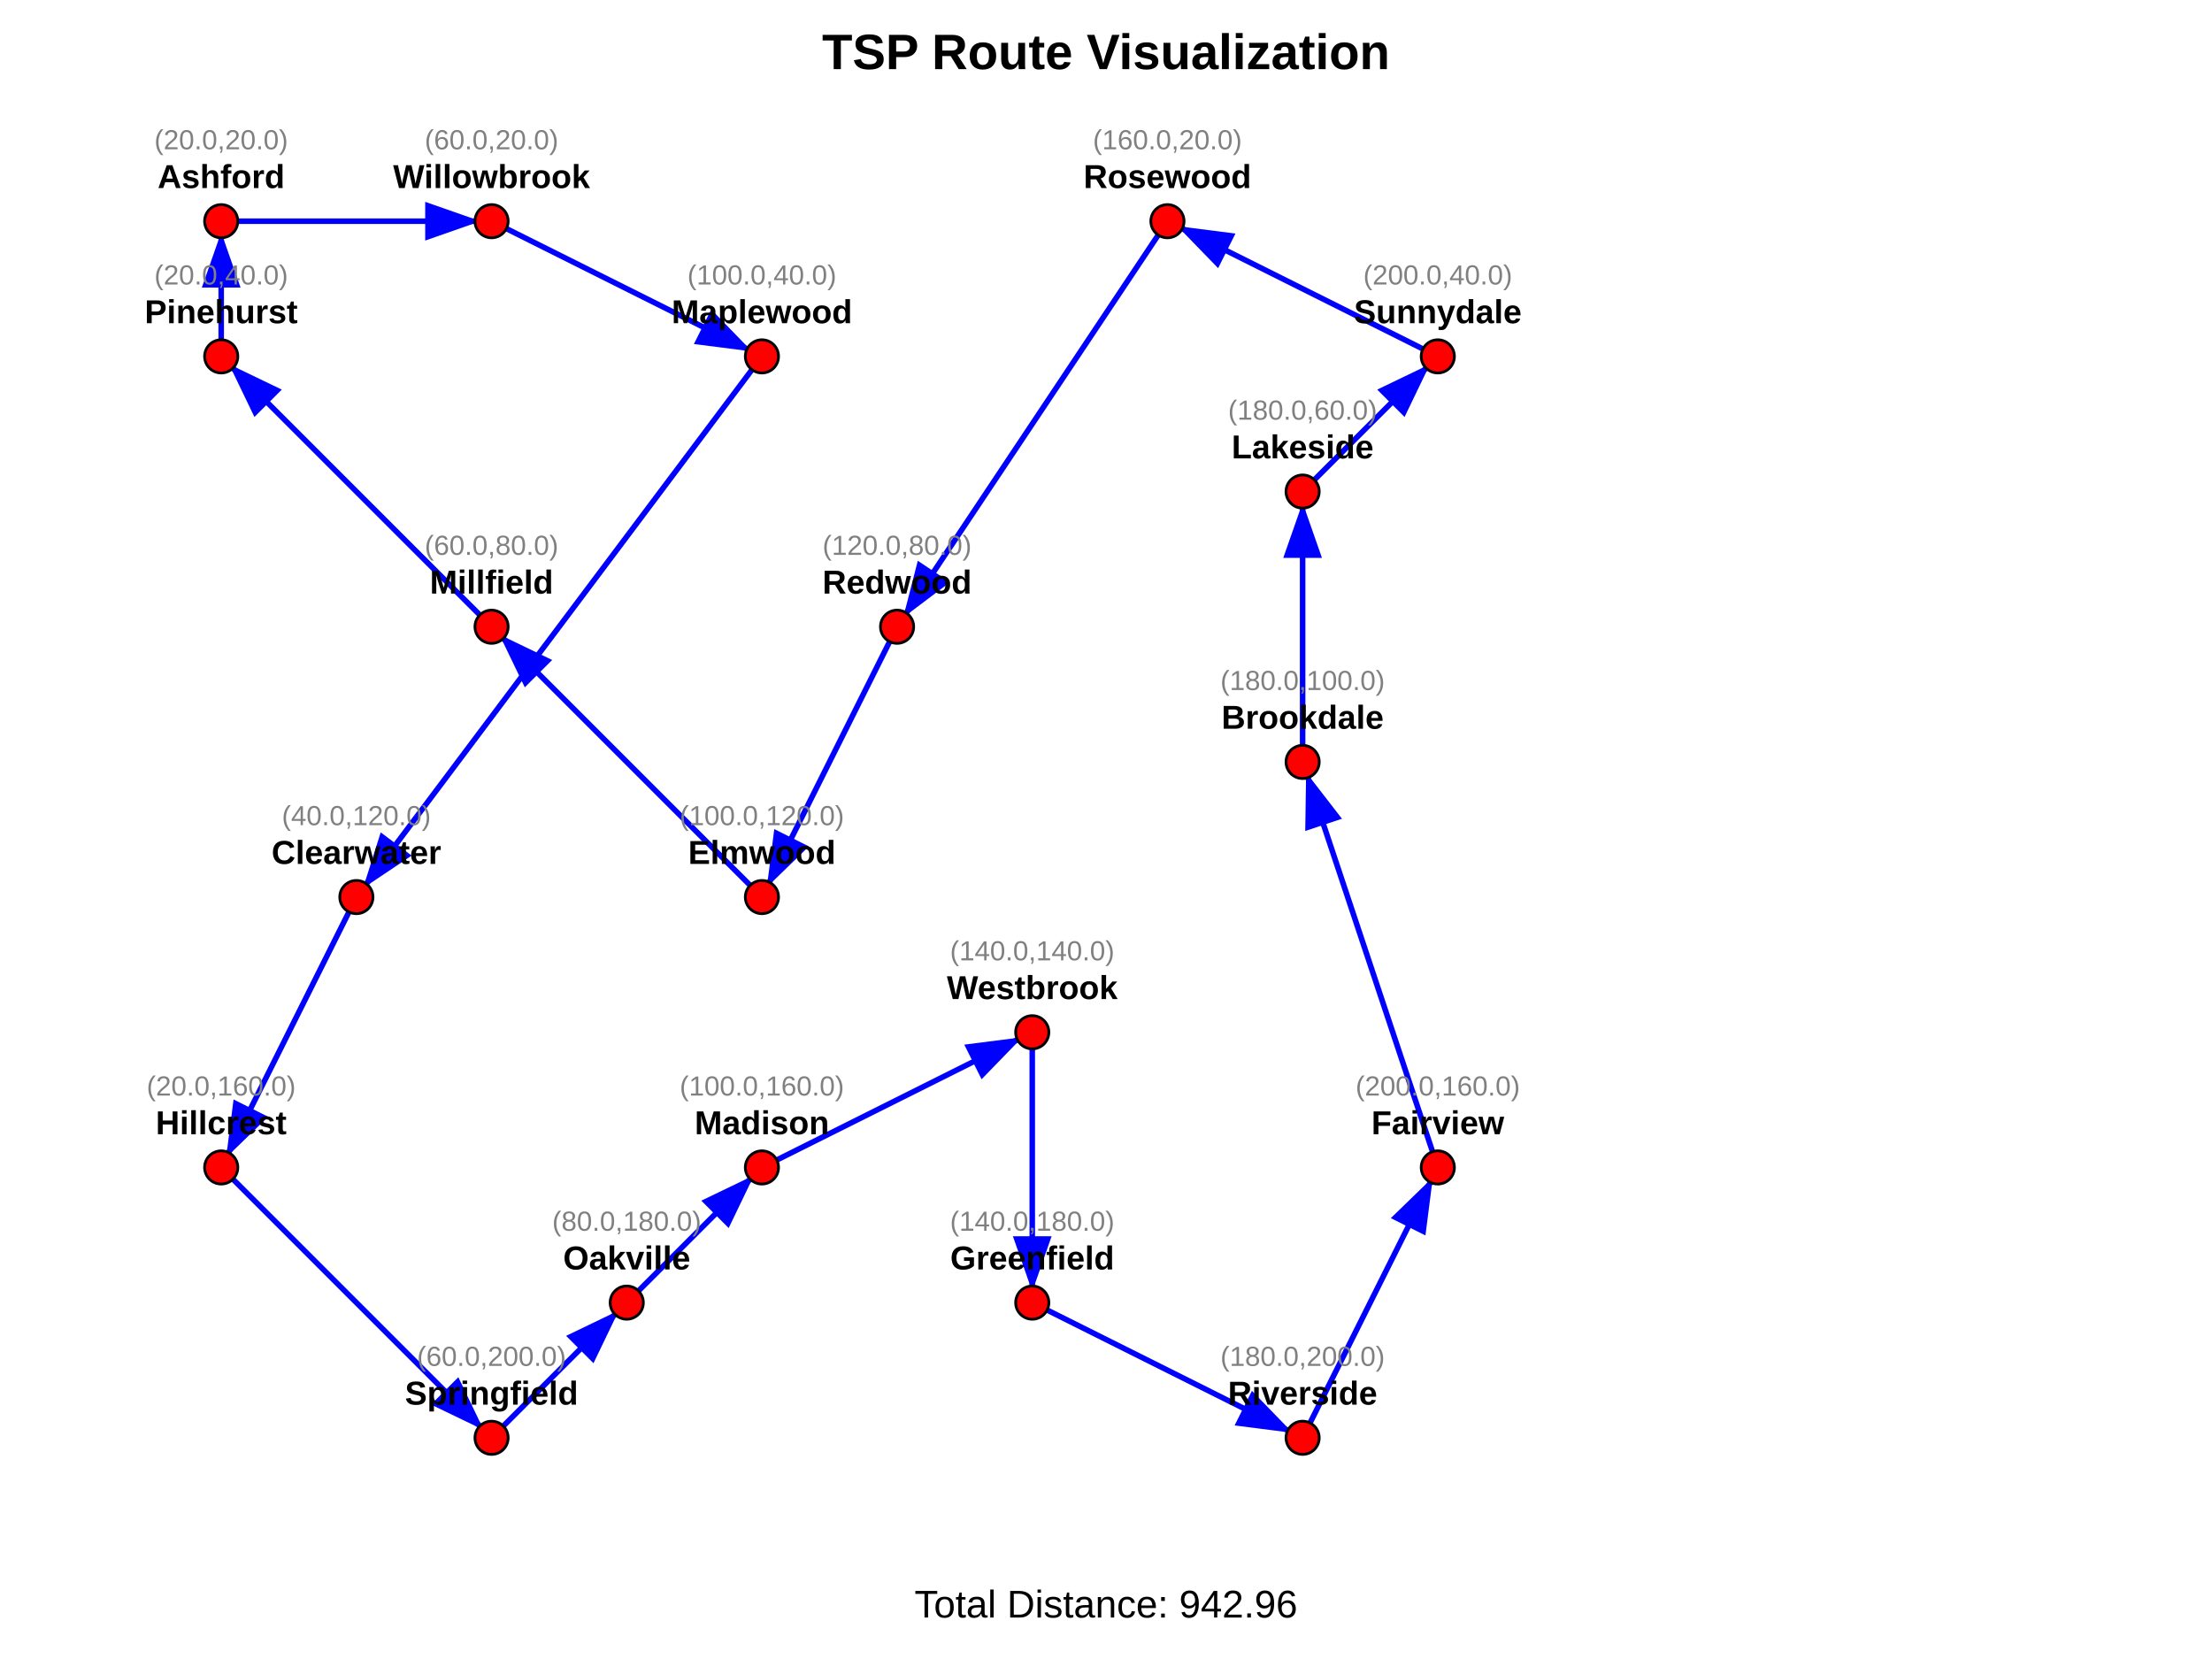
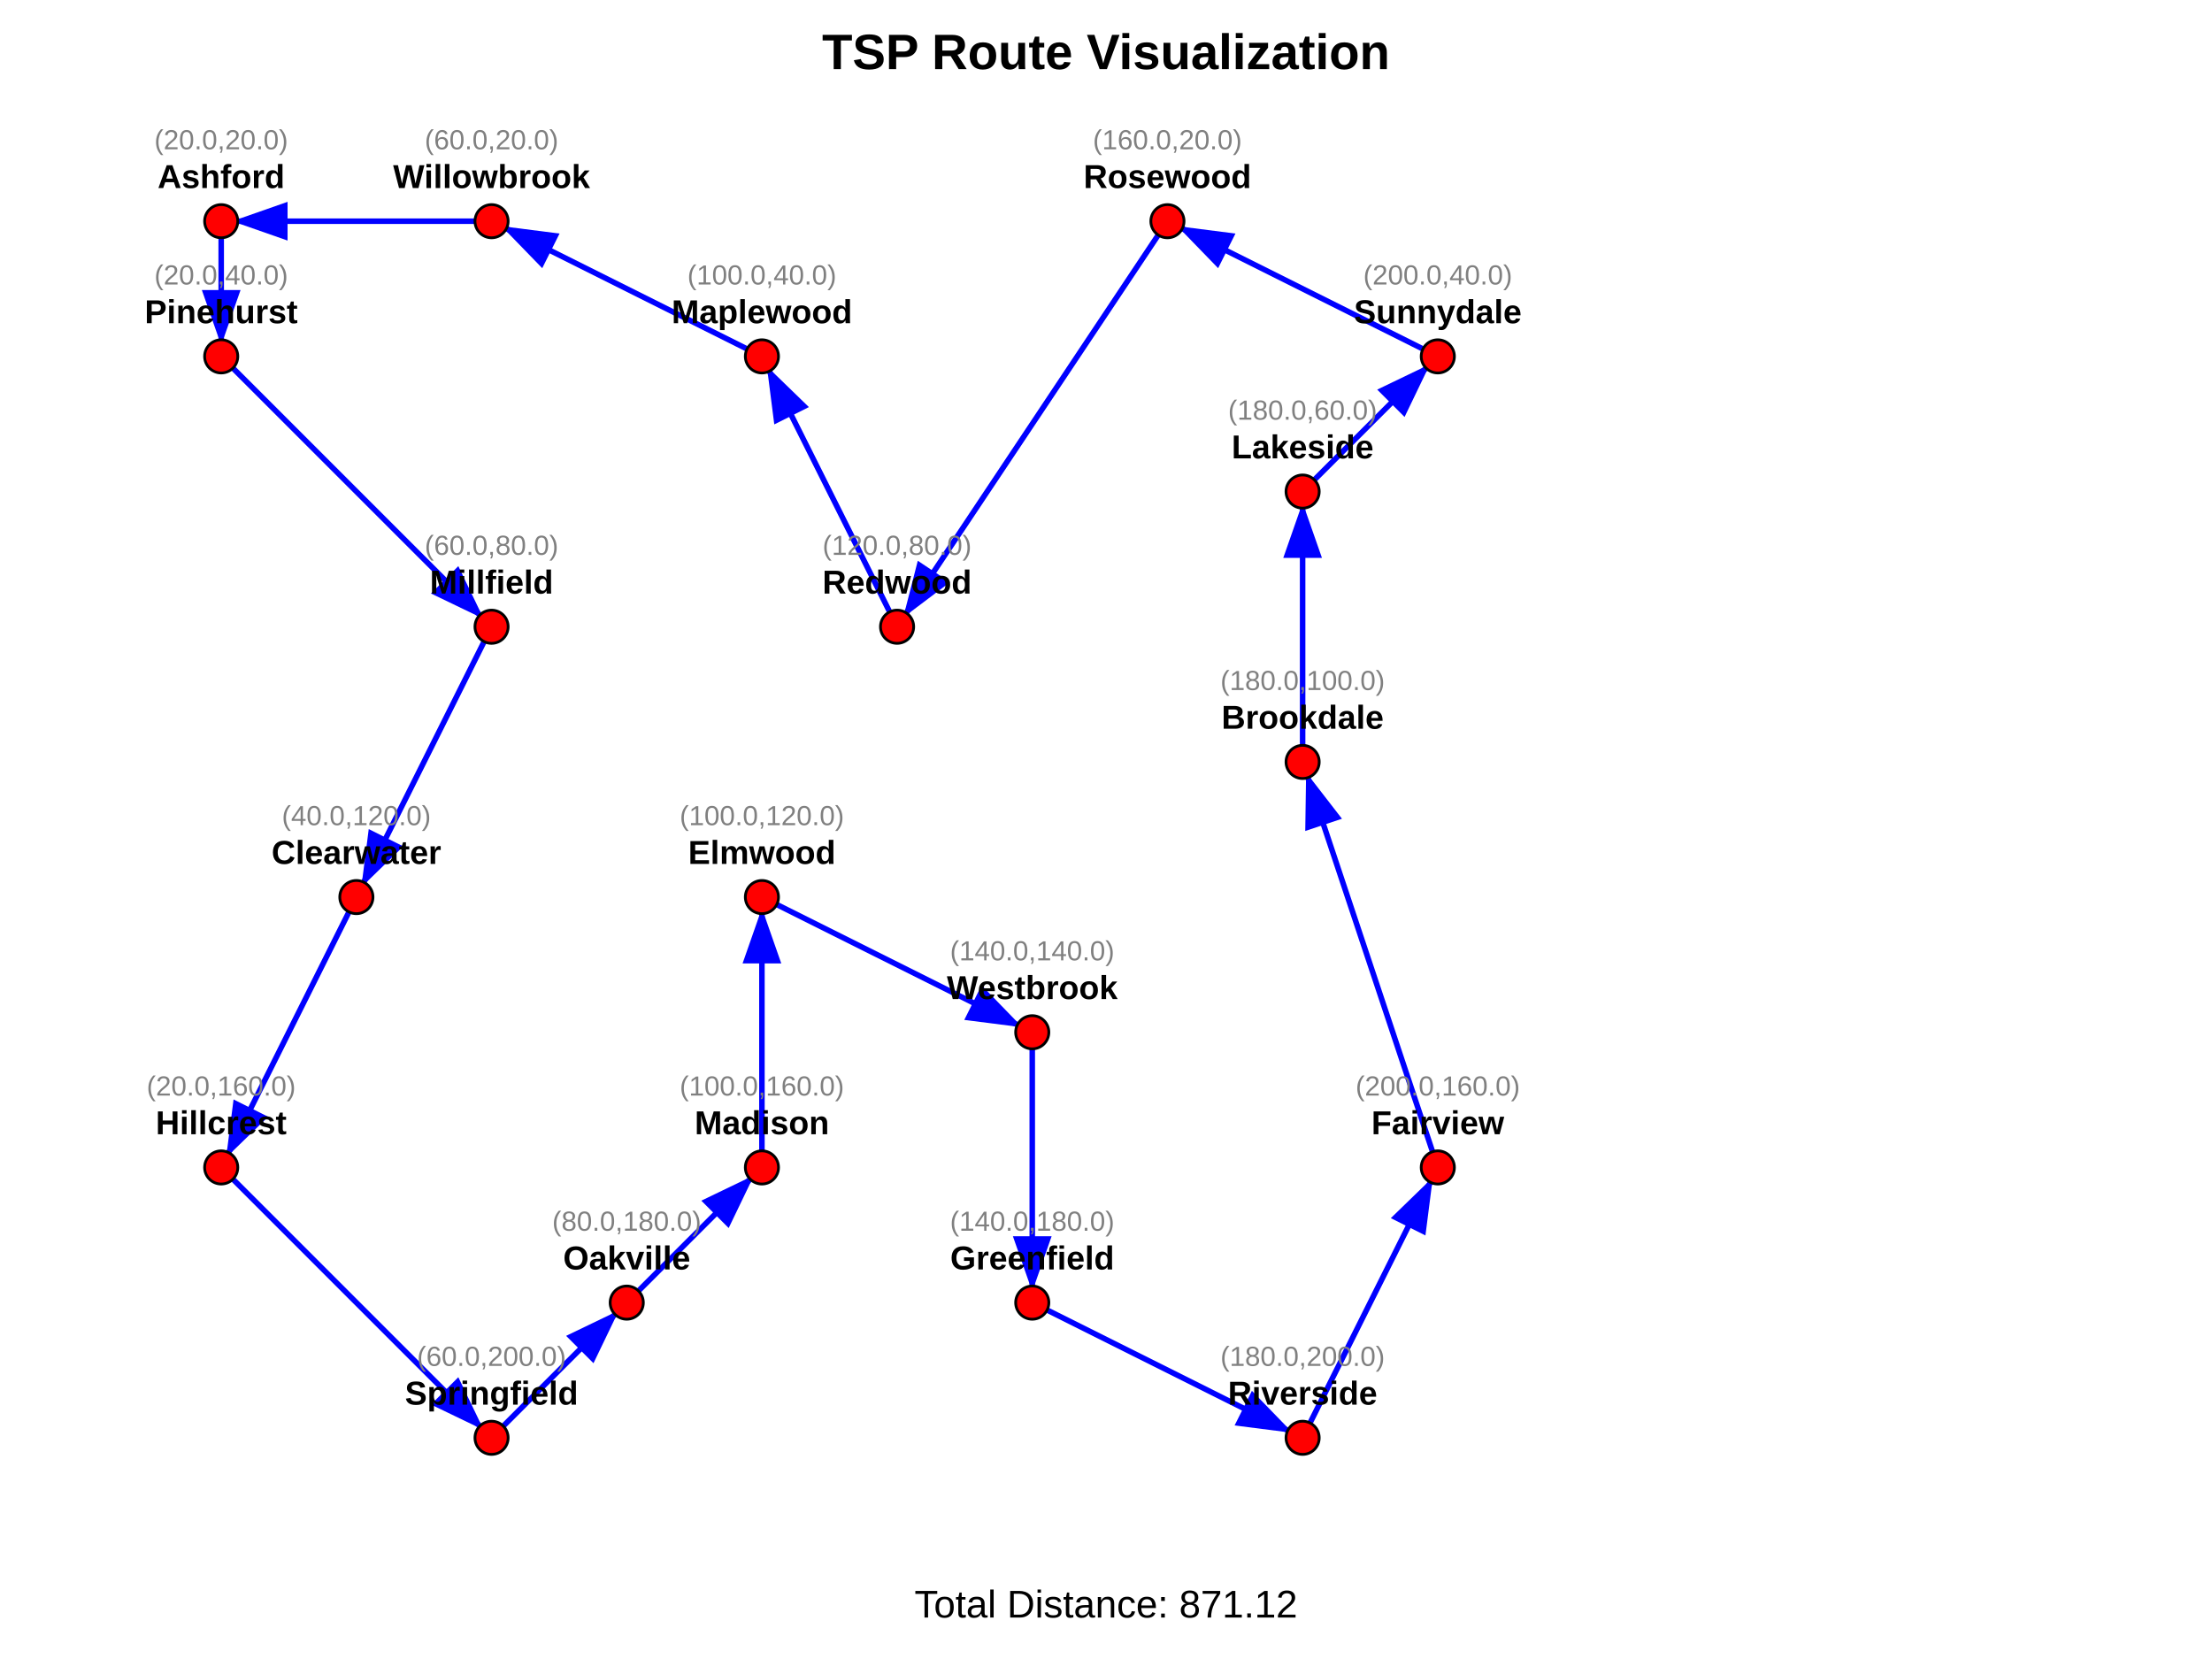
<svg xmlns="http://www.w3.org/2000/svg" width="800" height="600">
  <defs>
    <marker id="arrowhead" markerWidth="10" markerHeight="7" refX="9" refY="3.5" orient="auto">
      <polygon points="0 0, 10 3.5, 0 7" fill="blue" />
    </marker>
  </defs>
-   <line x1="173.54" y1="222.42" x2="84.24" y2="133.13" stroke="blue" stroke-width="2" marker-end="url(#arrowhead)" />
-   <line x1="80.00" y1="122.89" x2="80.00" y2="86.00" stroke="blue" stroke-width="2" marker-end="url(#arrowhead)" />
-   <line x1="86.00" y1="80.00" x2="171.78" y2="80.00" stroke="blue" stroke-width="2" marker-end="url(#arrowhead)" />
-   <line x1="183.14" y1="82.68" x2="270.19" y2="126.21" stroke="blue" stroke-width="2" marker-end="url(#arrowhead)" />
-   <line x1="271.96" y1="133.69" x2="132.49" y2="319.64" stroke="blue" stroke-width="2" marker-end="url(#arrowhead)" />
-   <line x1="126.21" y1="329.81" x2="82.68" y2="416.86" stroke="blue" stroke-width="2" marker-end="url(#arrowhead)" />
-   <line x1="84.24" y1="426.46" x2="173.54" y2="515.76" stroke="blue" stroke-width="2" marker-end="url(#arrowhead)" />
-   <line x1="182.02" y1="515.76" x2="222.42" y2="475.35" stroke="blue" stroke-width="2" marker-end="url(#arrowhead)" />
  <line x1="230.91" y1="466.87" x2="271.31" y2="426.46" stroke="blue" stroke-width="2" marker-end="url(#arrowhead)" />
-   <line x1="280.92" y1="419.54" x2="367.97" y2="376.02" stroke="blue" stroke-width="2" marker-end="url(#arrowhead)" />
+   <line x1="275.56" y1="416.22" x2="275.56" y2="330.44" stroke="blue" stroke-width="2" marker-end="url(#arrowhead)" />
+   <line x1="280.92" y1="327.13" x2="367.97" y2="370.65" stroke="blue" stroke-width="2" marker-end="url(#arrowhead)" />
  <line x1="373.33" y1="379.33" x2="373.33" y2="465.11" stroke="blue" stroke-width="2" marker-end="url(#arrowhead)" />
  <line x1="378.70" y1="473.79" x2="465.74" y2="517.32" stroke="blue" stroke-width="2" marker-end="url(#arrowhead)" />
  <line x1="473.79" y1="514.63" x2="517.32" y2="427.59" stroke="blue" stroke-width="2" marker-end="url(#arrowhead)" />
  <line x1="518.10" y1="416.53" x2="473.01" y2="281.25" stroke="blue" stroke-width="2" marker-end="url(#arrowhead)" />
  <line x1="471.11" y1="269.56" x2="471.11" y2="183.78" stroke="blue" stroke-width="2" marker-end="url(#arrowhead)" />
  <line x1="475.35" y1="173.54" x2="515.76" y2="133.13" stroke="blue" stroke-width="2" marker-end="url(#arrowhead)" />
  <line x1="514.63" y1="126.21" x2="427.59" y2="82.68" stroke="blue" stroke-width="2" marker-end="url(#arrowhead)" />
  <line x1="418.89" y1="84.99" x2="327.77" y2="221.67" stroke="blue" stroke-width="2" marker-end="url(#arrowhead)" />
-   <line x1="321.76" y1="232.03" x2="278.24" y2="319.08" stroke="blue" stroke-width="2" marker-end="url(#arrowhead)" />
-   <line x1="271.31" y1="320.20" x2="182.02" y2="230.91" stroke="blue" stroke-width="2" marker-end="url(#arrowhead)" />
-   <circle cx="177.78" cy="226.67" r="6" fill="red" stroke="black" stroke-width="1" />
-   <circle cx="80.00" cy="128.89" r="6" fill="red" stroke="black" stroke-width="1" />
-   <circle cx="80.00" cy="80.00" r="6" fill="red" stroke="black" stroke-width="1" />
-   <circle cx="177.78" cy="80.00" r="6" fill="red" stroke="black" stroke-width="1" />
-   <circle cx="275.56" cy="128.89" r="6" fill="red" stroke="black" stroke-width="1" />
-   <circle cx="128.89" cy="324.44" r="6" fill="red" stroke="black" stroke-width="1" />
-   <circle cx="80.00" cy="422.22" r="6" fill="red" stroke="black" stroke-width="1" />
-   <circle cx="177.78" cy="520.00" r="6" fill="red" stroke="black" stroke-width="1" />
+   <line x1="321.76" y1="221.30" x2="278.24" y2="134.26" stroke="blue" stroke-width="2" marker-end="url(#arrowhead)" />
+   <line x1="270.19" y1="126.21" x2="183.14" y2="82.68" stroke="blue" stroke-width="2" marker-end="url(#arrowhead)" />
+   <line x1="171.78" y1="80.00" x2="86.00" y2="80.00" stroke="blue" stroke-width="2" marker-end="url(#arrowhead)" />
+   <line x1="80.00" y1="86.00" x2="80.00" y2="122.89" stroke="blue" stroke-width="2" marker-end="url(#arrowhead)" />
+   <line x1="84.24" y1="133.13" x2="173.54" y2="222.42" stroke="blue" stroke-width="2" marker-end="url(#arrowhead)" />
+   <line x1="175.09" y1="232.03" x2="131.57" y2="319.08" stroke="blue" stroke-width="2" marker-end="url(#arrowhead)" />
+   <line x1="126.21" y1="329.81" x2="82.68" y2="416.86" stroke="blue" stroke-width="2" marker-end="url(#arrowhead)" />
+   <line x1="84.24" y1="426.46" x2="173.54" y2="515.76" stroke="blue" stroke-width="2" marker-end="url(#arrowhead)" />
+   <line x1="182.02" y1="515.76" x2="222.42" y2="475.35" stroke="blue" stroke-width="2" marker-end="url(#arrowhead)" />
  <circle cx="226.67" cy="471.11" r="6" fill="red" stroke="black" stroke-width="1" />
  <circle cx="275.56" cy="422.22" r="6" fill="red" stroke="black" stroke-width="1" />
+   <circle cx="275.56" cy="324.44" r="6" fill="red" stroke="black" stroke-width="1" />
  <circle cx="373.33" cy="373.33" r="6" fill="red" stroke="black" stroke-width="1" />
  <circle cx="373.33" cy="471.11" r="6" fill="red" stroke="black" stroke-width="1" />
  <circle cx="471.11" cy="520.00" r="6" fill="red" stroke="black" stroke-width="1" />
  <circle cx="520.00" cy="422.22" r="6" fill="red" stroke="black" stroke-width="1" />
  <circle cx="471.11" cy="275.56" r="6" fill="red" stroke="black" stroke-width="1" />
  <circle cx="471.11" cy="177.78" r="6" fill="red" stroke="black" stroke-width="1" />
  <circle cx="520.00" cy="128.89" r="6" fill="red" stroke="black" stroke-width="1" />
  <circle cx="422.22" cy="80.00" r="6" fill="red" stroke="black" stroke-width="1" />
  <circle cx="324.44" cy="226.67" r="6" fill="red" stroke="black" stroke-width="1" />
-   <circle cx="275.56" cy="324.44" r="6" fill="red" stroke="black" stroke-width="1" />
-   <text x="177.78" y="214.67" text-anchor="middle" font-family="Arial, sans-serif" font-size="12" font-weight="bold" fill="black">Millfield</text>
-   <text x="177.78" y="200.67" text-anchor="middle" font-family="Arial, sans-serif" font-size="10" fill="gray">(60.0,80.0)</text>
-   <text x="80.00" y="116.89" text-anchor="middle" font-family="Arial, sans-serif" font-size="12" font-weight="bold" fill="black">Pinehurst</text>
-   <text x="80.00" y="102.89" text-anchor="middle" font-family="Arial, sans-serif" font-size="10" fill="gray">(20.0,40.0)</text>
-   <text x="80.00" y="68.00" text-anchor="middle" font-family="Arial, sans-serif" font-size="12" font-weight="bold" fill="black">Ashford</text>
-   <text x="80.00" y="54.00" text-anchor="middle" font-family="Arial, sans-serif" font-size="10" fill="gray">(20.0,20.0)</text>
-   <text x="177.78" y="68.00" text-anchor="middle" font-family="Arial, sans-serif" font-size="12" font-weight="bold" fill="black">Willowbrook</text>
-   <text x="177.78" y="54.00" text-anchor="middle" font-family="Arial, sans-serif" font-size="10" fill="gray">(60.0,20.0)</text>
-   <text x="275.56" y="116.89" text-anchor="middle" font-family="Arial, sans-serif" font-size="12" font-weight="bold" fill="black">Maplewood</text>
-   <text x="275.56" y="102.89" text-anchor="middle" font-family="Arial, sans-serif" font-size="10" fill="gray">(100.0,40.0)</text>
-   <text x="128.89" y="312.44" text-anchor="middle" font-family="Arial, sans-serif" font-size="12" font-weight="bold" fill="black">Clearwater</text>
-   <text x="128.89" y="298.44" text-anchor="middle" font-family="Arial, sans-serif" font-size="10" fill="gray">(40.0,120.0)</text>
-   <text x="80.00" y="410.22" text-anchor="middle" font-family="Arial, sans-serif" font-size="12" font-weight="bold" fill="black">Hillcrest</text>
-   <text x="80.00" y="396.22" text-anchor="middle" font-family="Arial, sans-serif" font-size="10" fill="gray">(20.0,160.0)</text>
-   <text x="177.78" y="508.00" text-anchor="middle" font-family="Arial, sans-serif" font-size="12" font-weight="bold" fill="black">Springfield</text>
-   <text x="177.78" y="494.00" text-anchor="middle" font-family="Arial, sans-serif" font-size="10" fill="gray">(60.0,200.0)</text>
+   <circle cx="275.56" cy="128.89" r="6" fill="red" stroke="black" stroke-width="1" />
+   <circle cx="177.78" cy="80.00" r="6" fill="red" stroke="black" stroke-width="1" />
+   <circle cx="80.00" cy="80.00" r="6" fill="red" stroke="black" stroke-width="1" />
+   <circle cx="80.00" cy="128.89" r="6" fill="red" stroke="black" stroke-width="1" />
+   <circle cx="177.78" cy="226.67" r="6" fill="red" stroke="black" stroke-width="1" />
+   <circle cx="128.89" cy="324.44" r="6" fill="red" stroke="black" stroke-width="1" />
+   <circle cx="80.00" cy="422.22" r="6" fill="red" stroke="black" stroke-width="1" />
+   <circle cx="177.78" cy="520.00" r="6" fill="red" stroke="black" stroke-width="1" />
  <text x="226.67" y="459.11" text-anchor="middle" font-family="Arial, sans-serif" font-size="12" font-weight="bold" fill="black">Oakville</text>
  <text x="226.67" y="445.11" text-anchor="middle" font-family="Arial, sans-serif" font-size="10" fill="gray">(80.0,180.0)</text>
  <text x="275.56" y="410.22" text-anchor="middle" font-family="Arial, sans-serif" font-size="12" font-weight="bold" fill="black">Madison</text>
  <text x="275.56" y="396.22" text-anchor="middle" font-family="Arial, sans-serif" font-size="10" fill="gray">(100.0,160.0)</text>
+   <text x="275.56" y="312.44" text-anchor="middle" font-family="Arial, sans-serif" font-size="12" font-weight="bold" fill="black">Elmwood</text>
+   <text x="275.56" y="298.44" text-anchor="middle" font-family="Arial, sans-serif" font-size="10" fill="gray">(100.0,120.0)</text>
  <text x="373.33" y="361.33" text-anchor="middle" font-family="Arial, sans-serif" font-size="12" font-weight="bold" fill="black">Westbrook</text>
  <text x="373.33" y="347.33" text-anchor="middle" font-family="Arial, sans-serif" font-size="10" fill="gray">(140.0,140.0)</text>
  <text x="373.33" y="459.11" text-anchor="middle" font-family="Arial, sans-serif" font-size="12" font-weight="bold" fill="black">Greenfield</text>
  <text x="373.33" y="445.11" text-anchor="middle" font-family="Arial, sans-serif" font-size="10" fill="gray">(140.0,180.0)</text>
  <text x="471.11" y="508.00" text-anchor="middle" font-family="Arial, sans-serif" font-size="12" font-weight="bold" fill="black">Riverside</text>
  <text x="471.11" y="494.00" text-anchor="middle" font-family="Arial, sans-serif" font-size="10" fill="gray">(180.0,200.0)</text>
  <text x="520.00" y="410.22" text-anchor="middle" font-family="Arial, sans-serif" font-size="12" font-weight="bold" fill="black">Fairview</text>
  <text x="520.00" y="396.22" text-anchor="middle" font-family="Arial, sans-serif" font-size="10" fill="gray">(200.0,160.0)</text>
  <text x="471.11" y="263.56" text-anchor="middle" font-family="Arial, sans-serif" font-size="12" font-weight="bold" fill="black">Brookdale</text>
  <text x="471.11" y="249.56" text-anchor="middle" font-family="Arial, sans-serif" font-size="10" fill="gray">(180.0,100.0)</text>
  <text x="471.11" y="165.78" text-anchor="middle" font-family="Arial, sans-serif" font-size="12" font-weight="bold" fill="black">Lakeside</text>
  <text x="471.11" y="151.78" text-anchor="middle" font-family="Arial, sans-serif" font-size="10" fill="gray">(180.0,60.0)</text>
  <text x="520.00" y="116.89" text-anchor="middle" font-family="Arial, sans-serif" font-size="12" font-weight="bold" fill="black">Sunnydale</text>
  <text x="520.00" y="102.89" text-anchor="middle" font-family="Arial, sans-serif" font-size="10" fill="gray">(200.0,40.0)</text>
  <text x="422.22" y="68.00" text-anchor="middle" font-family="Arial, sans-serif" font-size="12" font-weight="bold" fill="black">Rosewood</text>
  <text x="422.22" y="54.00" text-anchor="middle" font-family="Arial, sans-serif" font-size="10" fill="gray">(160.0,20.0)</text>
  <text x="324.44" y="214.67" text-anchor="middle" font-family="Arial, sans-serif" font-size="12" font-weight="bold" fill="black">Redwood</text>
  <text x="324.44" y="200.67" text-anchor="middle" font-family="Arial, sans-serif" font-size="10" fill="gray">(120.0,80.0)</text>
-   <text x="275.56" y="312.44" text-anchor="middle" font-family="Arial, sans-serif" font-size="12" font-weight="bold" fill="black">Elmwood</text>
-   <text x="275.56" y="298.44" text-anchor="middle" font-family="Arial, sans-serif" font-size="10" fill="gray">(100.0,120.0)</text>
+   <text x="275.56" y="116.89" text-anchor="middle" font-family="Arial, sans-serif" font-size="12" font-weight="bold" fill="black">Maplewood</text>
+   <text x="275.56" y="102.89" text-anchor="middle" font-family="Arial, sans-serif" font-size="10" fill="gray">(100.0,40.0)</text>
+   <text x="177.78" y="68.00" text-anchor="middle" font-family="Arial, sans-serif" font-size="12" font-weight="bold" fill="black">Willowbrook</text>
+   <text x="177.78" y="54.00" text-anchor="middle" font-family="Arial, sans-serif" font-size="10" fill="gray">(60.0,20.0)</text>
+   <text x="80.00" y="68.00" text-anchor="middle" font-family="Arial, sans-serif" font-size="12" font-weight="bold" fill="black">Ashford</text>
+   <text x="80.00" y="54.00" text-anchor="middle" font-family="Arial, sans-serif" font-size="10" fill="gray">(20.0,20.0)</text>
+   <text x="80.00" y="116.89" text-anchor="middle" font-family="Arial, sans-serif" font-size="12" font-weight="bold" fill="black">Pinehurst</text>
+   <text x="80.00" y="102.89" text-anchor="middle" font-family="Arial, sans-serif" font-size="10" fill="gray">(20.0,40.0)</text>
+   <text x="177.78" y="214.67" text-anchor="middle" font-family="Arial, sans-serif" font-size="12" font-weight="bold" fill="black">Millfield</text>
+   <text x="177.78" y="200.67" text-anchor="middle" font-family="Arial, sans-serif" font-size="10" fill="gray">(60.0,80.0)</text>
+   <text x="128.89" y="312.44" text-anchor="middle" font-family="Arial, sans-serif" font-size="12" font-weight="bold" fill="black">Clearwater</text>
+   <text x="128.89" y="298.44" text-anchor="middle" font-family="Arial, sans-serif" font-size="10" fill="gray">(40.0,120.0)</text>
+   <text x="80.00" y="410.22" text-anchor="middle" font-family="Arial, sans-serif" font-size="12" font-weight="bold" fill="black">Hillcrest</text>
+   <text x="80.00" y="396.22" text-anchor="middle" font-family="Arial, sans-serif" font-size="10" fill="gray">(20.0,160.0)</text>
+   <text x="177.78" y="508.00" text-anchor="middle" font-family="Arial, sans-serif" font-size="12" font-weight="bold" fill="black">Springfield</text>
+   <text x="177.78" y="494.00" text-anchor="middle" font-family="Arial, sans-serif" font-size="10" fill="gray">(60.0,200.0)</text>
  <text x="400.00" y="25.00" text-anchor="middle" font-family="Arial, sans-serif" font-size="18" font-weight="bold" fill="black">TSP Route Visualization</text>
-   <text x="400.00" y="585.00" text-anchor="middle" font-family="Arial, sans-serif" font-size="14" fill="black">Total Distance: 942.96</text>
+   <text x="400.00" y="585.00" text-anchor="middle" font-family="Arial, sans-serif" font-size="14" fill="black">Total Distance: 871.12</text>
</svg>
